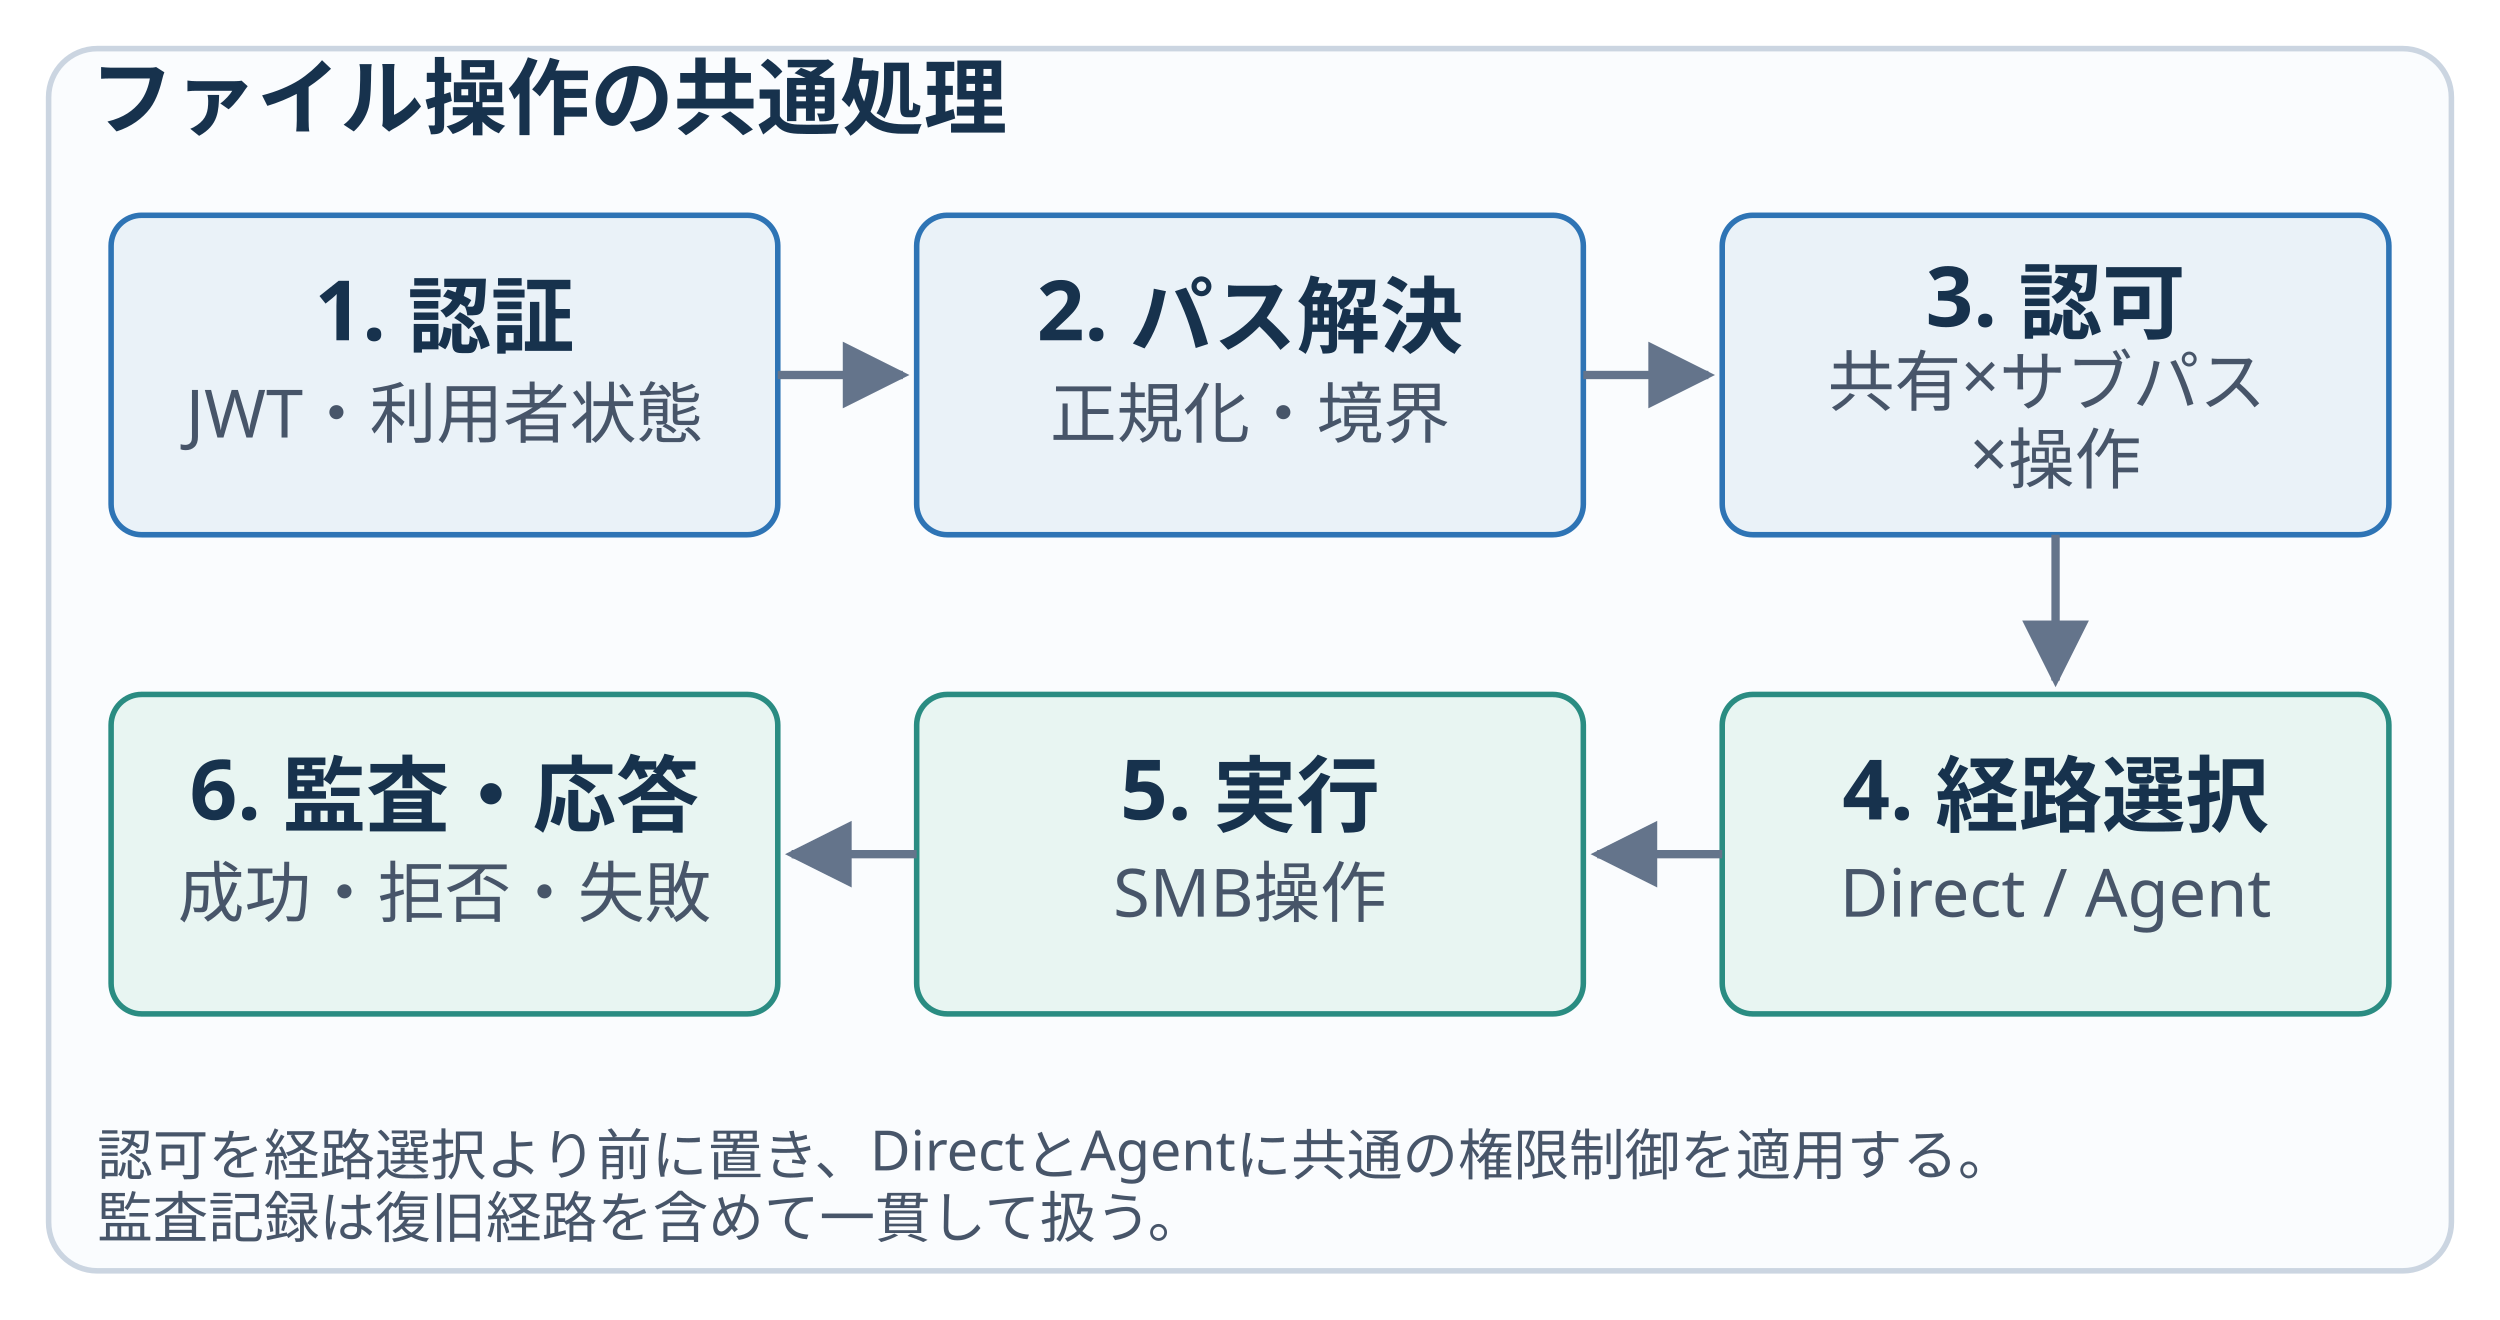
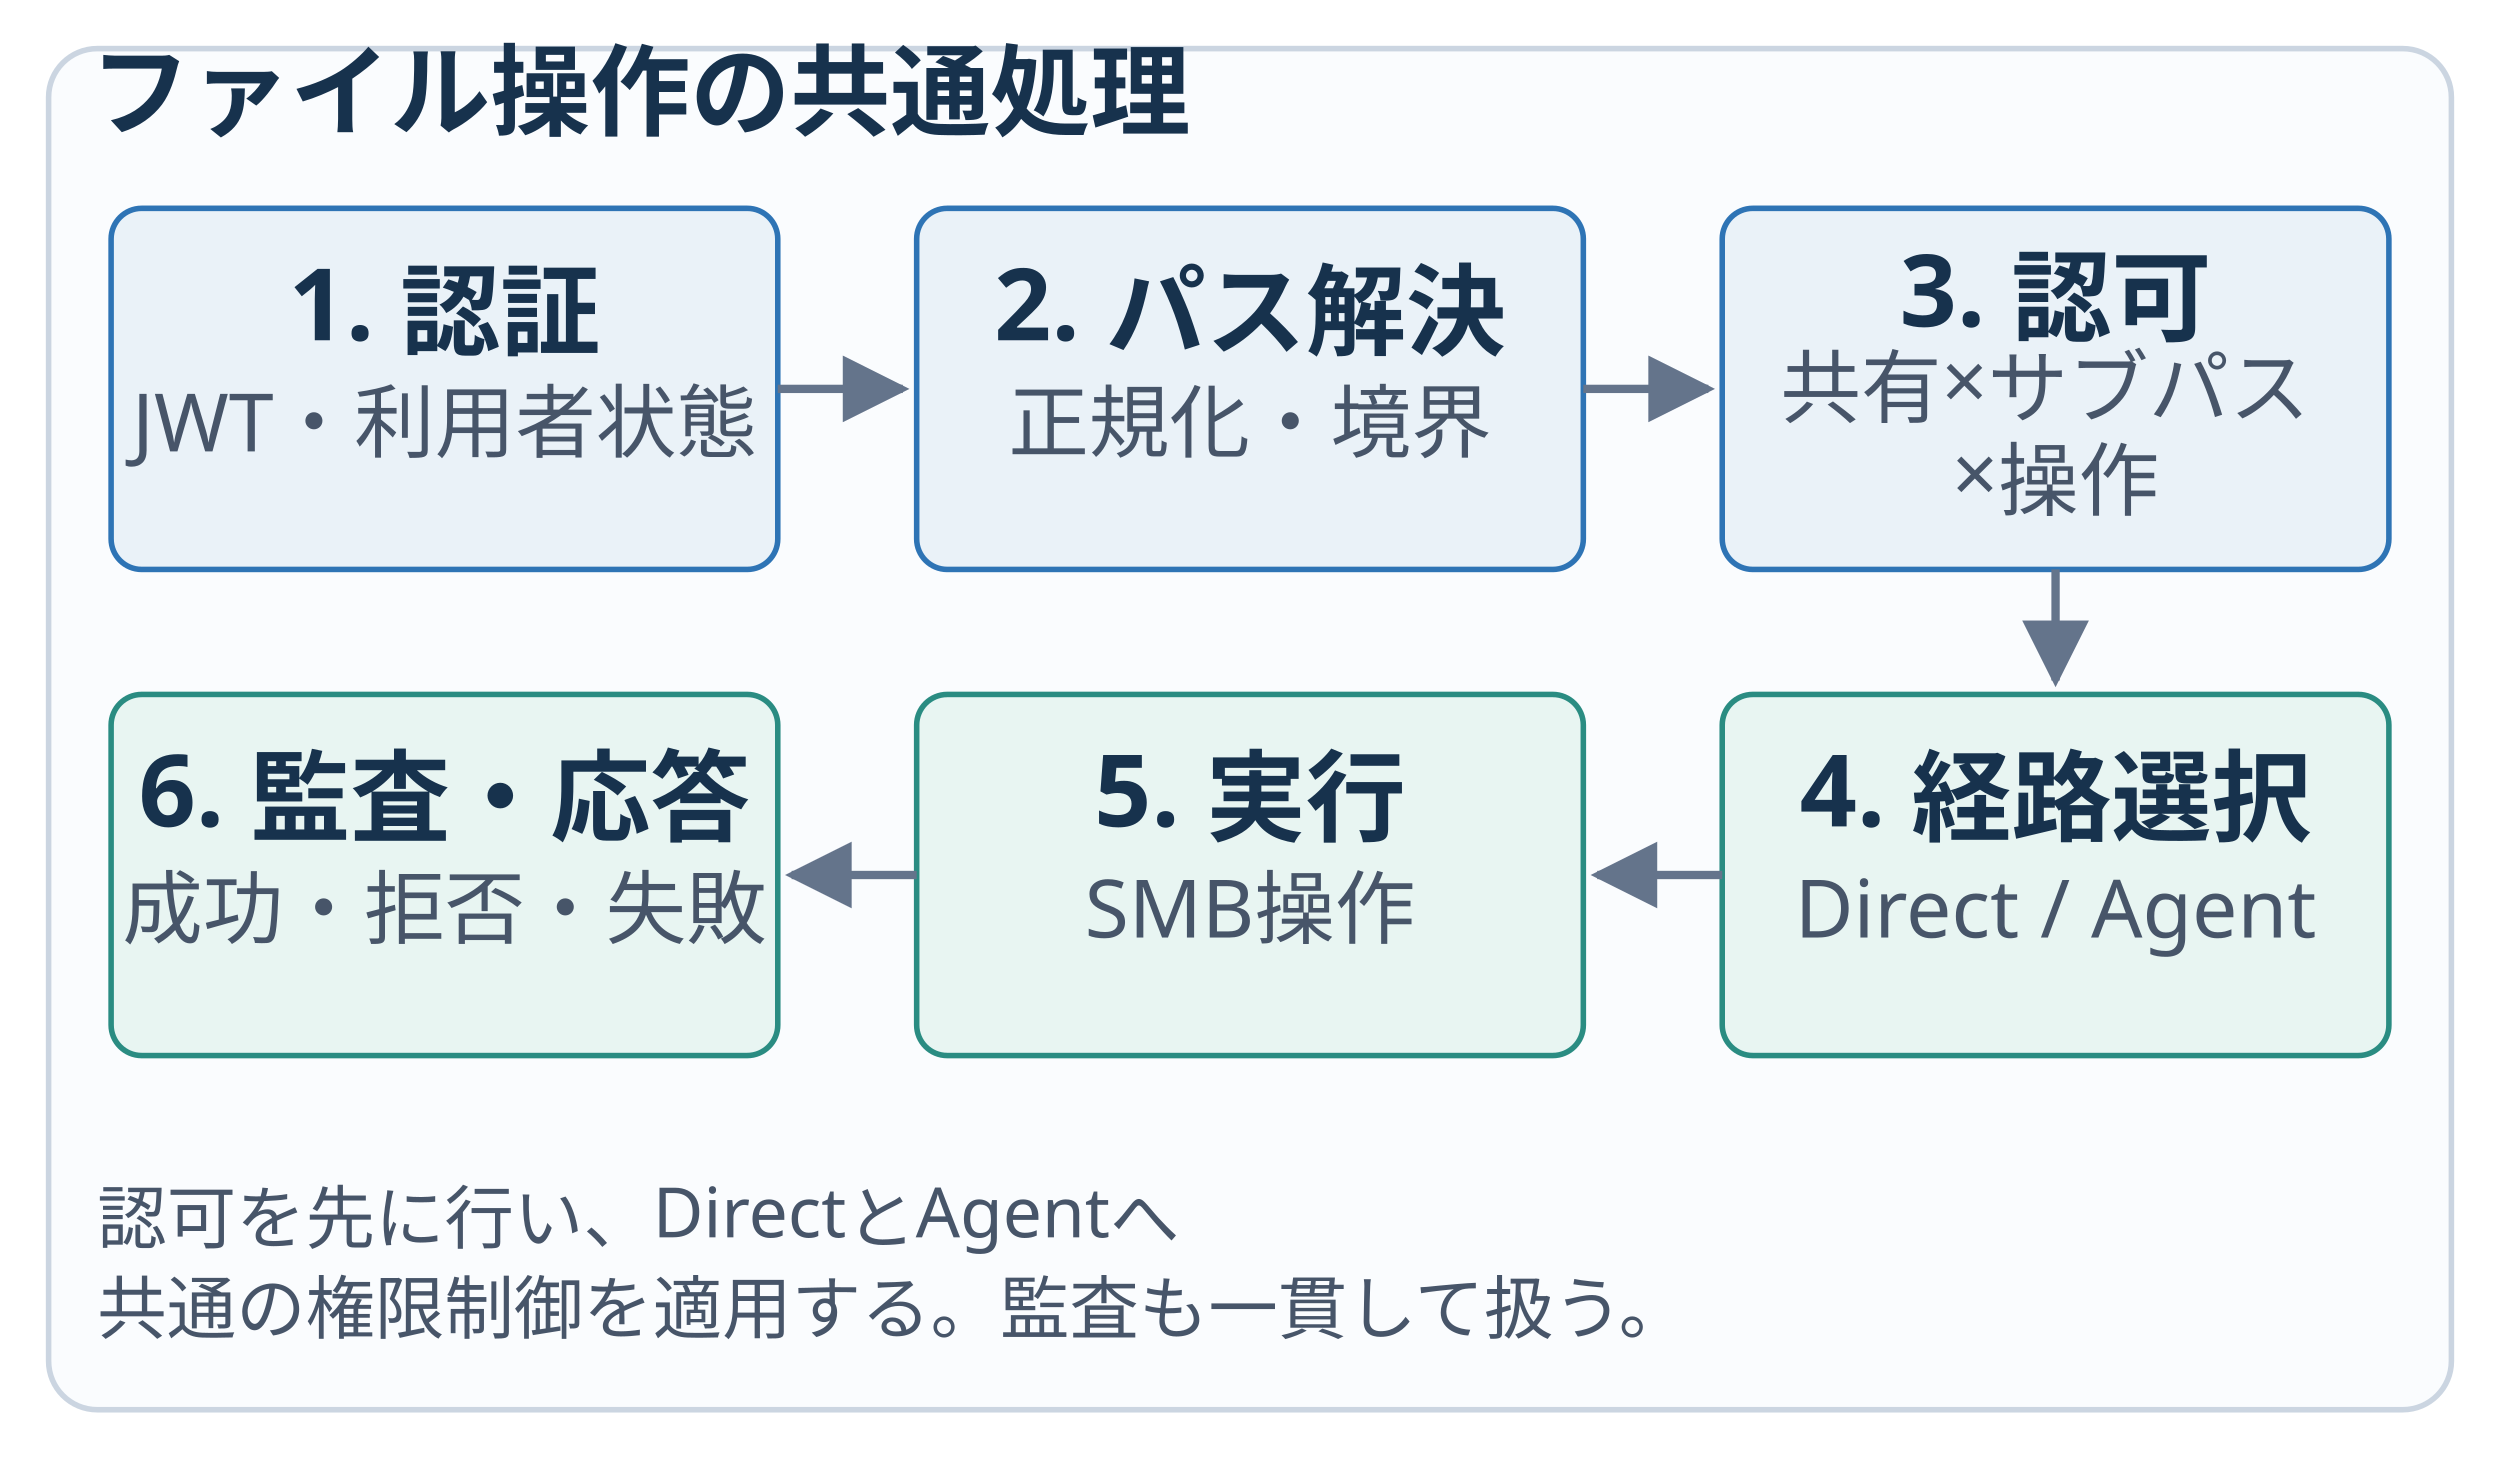
- <svg xmlns="http://www.w3.org/2000/svg" width="1800" height="950" viewBox="0 0 1800 950" role="img" aria-labelledby="title desc">
+ <svg xmlns="http://www.w3.org/2000/svg" width="1800" height="1050" viewBox="0 0 1800 1050" role="img" aria-labelledby="title desc">
  <defs>
    <marker id="arrow" viewBox="0 0 10 10" refX="9" refY="5" markerWidth="8" markerHeight="8" orient="auto">
      <path d="M0 0 L10 5 L0 10z" fill="#64748B" />
    </marker>
-     <style>.title{font:700 60px 'Yu Gothic',sans-serif;fill:#17324D}.step{font:700 60px 'Yu Gothic',sans-serif;fill:#17324D;text-anchor:middle}.sub{font:400 48px 'Yu Gothic',sans-serif;fill:#475569;text-anchor:middle}.note{font:400 40px 'Yu Gothic',sans-serif;fill:#475569}</style>
+     <style>.title{font-family:'Yu Gothic',sans-serif;font-size:72px;font-weight:700;fill:#17324D}.step{font-family:'Yu Gothic',sans-serif;font-size:72px;font-weight:700;fill:#17324D;text-anchor:middle}.sub{font-family:'Yu Gothic',sans-serif;font-size:58px;font-weight:400;fill:#475569;text-anchor:middle}.note{font-family:'Yu Gothic',sans-serif;font-size:50px;font-weight:400;fill:#475569}</style>
  </defs>
-   <rect x="35" y="35" width="1730" height="880" rx="35" fill="#FAFCFE" stroke="#CBD5E1" stroke-width="4" />
+   <rect x="35" y="35" width="1730" height="980" rx="35" fill="#FAFCFE" stroke="#CBD5E1" stroke-width="4" />
  <text x="65" y="92" class="title">ファイル操作の共通処理</text>
  <g>
    <g>
-       <rect x="80" y="155" width="480" height="230" rx="22" fill="#EAF2F8" stroke="#2E74B5" stroke-width="4" />
+       <rect x="80" y="150" width="480" height="260" rx="22" fill="#EAF2F8" stroke="#2E74B5" stroke-width="4" />
      <text x="320" y="245" class="step">1. 認証</text>
-       <text x="320" y="315" class="sub">JWT・利用者状態</text>
+       <text x="320" y="325" class="sub">JWT・利用者状態</text>
    </g>
    <g>
-       <rect x="660" y="155" width="480" height="230" rx="22" fill="#EAF2F8" stroke="#2E74B5" stroke-width="4" />
+       <rect x="660" y="150" width="480" height="260" rx="22" fill="#EAF2F8" stroke="#2E74B5" stroke-width="4" />
      <text x="900" y="245" class="step">2. パス解決</text>
-       <text x="900" y="315" class="sub">正規化・境界</text>
+       <text x="900" y="325" class="sub">正規化・境界</text>
    </g>
    <g>
-       <rect x="1240" y="155" width="480" height="230" rx="22" fill="#EAF2F8" stroke="#2E74B5" stroke-width="4" />
+       <rect x="1240" y="150" width="480" height="260" rx="22" fill="#EAF2F8" stroke="#2E74B5" stroke-width="4" />
      <text x="1480" y="235" class="step">3. 認可</text>
-       <text x="1480" y="292" class="sub">
+       <text x="1480" y="300" class="sub">
        <tspan x="1480">共有×サブパス</tspan>
-         <tspan x="1480" dy="52">×操作</tspan>
+         <tspan x="1480" dy="62">×操作</tspan>
      </text>
    </g>
    <g>
-       <rect x="1240" y="500" width="480" height="230" rx="22" fill="#E8F5F2" stroke="#2A8C82" stroke-width="4" />
-       <text x="1480" y="590" class="step">4. 経路選択</text>
-       <text x="1480" y="660" class="sub">Direct / Agent</text>
+       <rect x="1240" y="500" width="480" height="260" rx="22" fill="#E8F5F2" stroke="#2A8C82" stroke-width="4" />
+       <text x="1480" y="595" class="step">4. 経路選択</text>
+       <text x="1480" y="675" class="sub">Direct / Agent</text>
    </g>
    <g>
-       <rect x="660" y="500" width="480" height="230" rx="22" fill="#E8F5F2" stroke="#2A8C82" stroke-width="4" />
-       <text x="900" y="590" class="step">5. 実行</text>
-       <text x="900" y="660" class="sub">SMB操作</text>
+       <rect x="660" y="500" width="480" height="260" rx="22" fill="#E8F5F2" stroke="#2A8C82" stroke-width="4" />
+       <text x="900" y="595" class="step">5. 実行</text>
+       <text x="900" y="675" class="sub">SMB操作</text>
    </g>
    <g>
-       <rect x="80" y="500" width="480" height="230" rx="22" fill="#E8F5F2" stroke="#2A8C82" stroke-width="4" />
-       <text x="320" y="590" class="step">6. 監査・応答</text>
-       <text x="320" y="660" class="sub">成功・拒否・失敗</text>
+       <rect x="80" y="500" width="480" height="260" rx="22" fill="#E8F5F2" stroke="#2A8C82" stroke-width="4" />
+       <text x="320" y="595" class="step">6. 監査・応答</text>
+       <text x="320" y="675" class="sub">成功・拒否・失敗</text>
    </g>
    <g fill="none" stroke="#64748B" stroke-width="6" marker-end="url(#arrow)">
-       <path d="M560 270 L650 270" />
-       <path d="M1140 270 L1230 270" />
-       <path d="M1480 385 L1480 490" />
-       <path d="M1240 615 L1150 615" />
-       <path d="M660 615 L570 615" />
+       <path d="M560 280 L650 280" />
+       <path d="M1140 280 L1230 280" />
+       <path d="M1480 410 L1480 490" />
+       <path d="M1240 630 L1150 630" />
+       <path d="M660 630 L570 630" />
    </g>
  </g>
-   <text x="70" y="846" class="note">認可を経路選択より前に置き、DirectとAgentに共通の権限制御を適用する。</text>
-   <text x="70" y="891" class="note">監査記録は復旧経路を含めて一貫して扱う。</text>
+   <text x="70" y="895" class="note">認可を先に行い、DirectとAgentへ</text>
+   <text x="70" y="960" class="note">共通の権限制御を適用する。監査も一貫して扱う。</text>
</svg>
